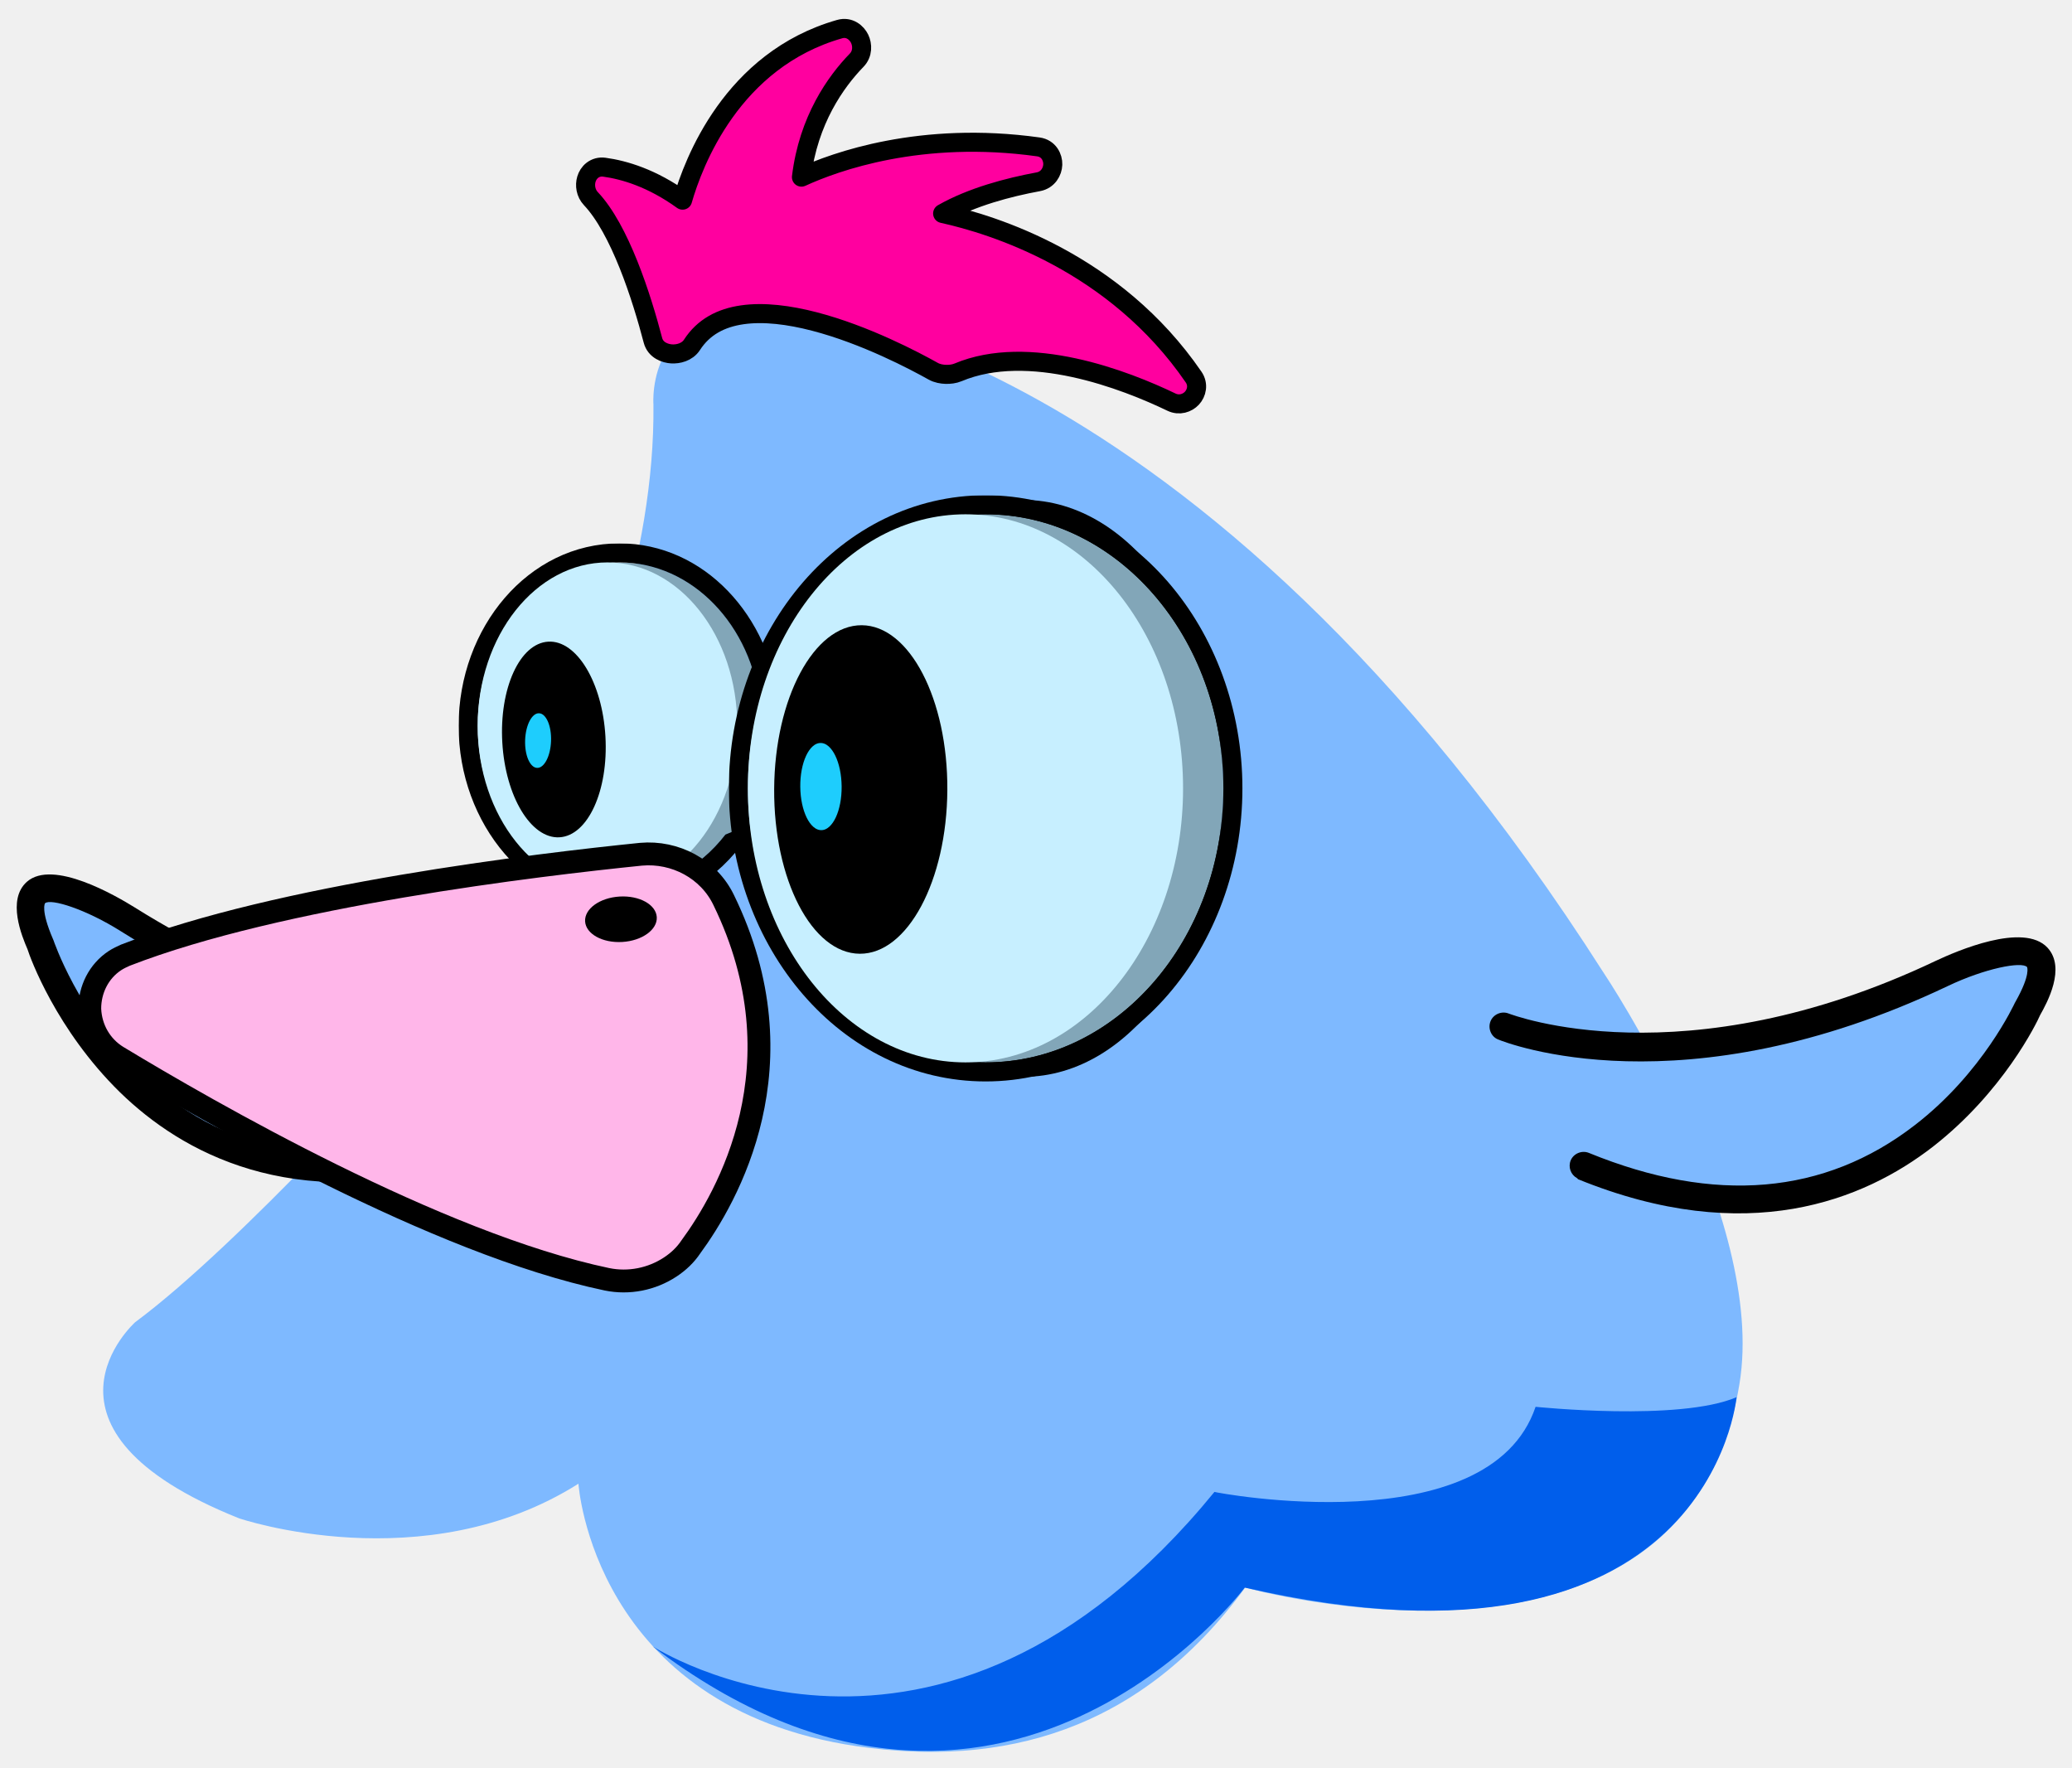
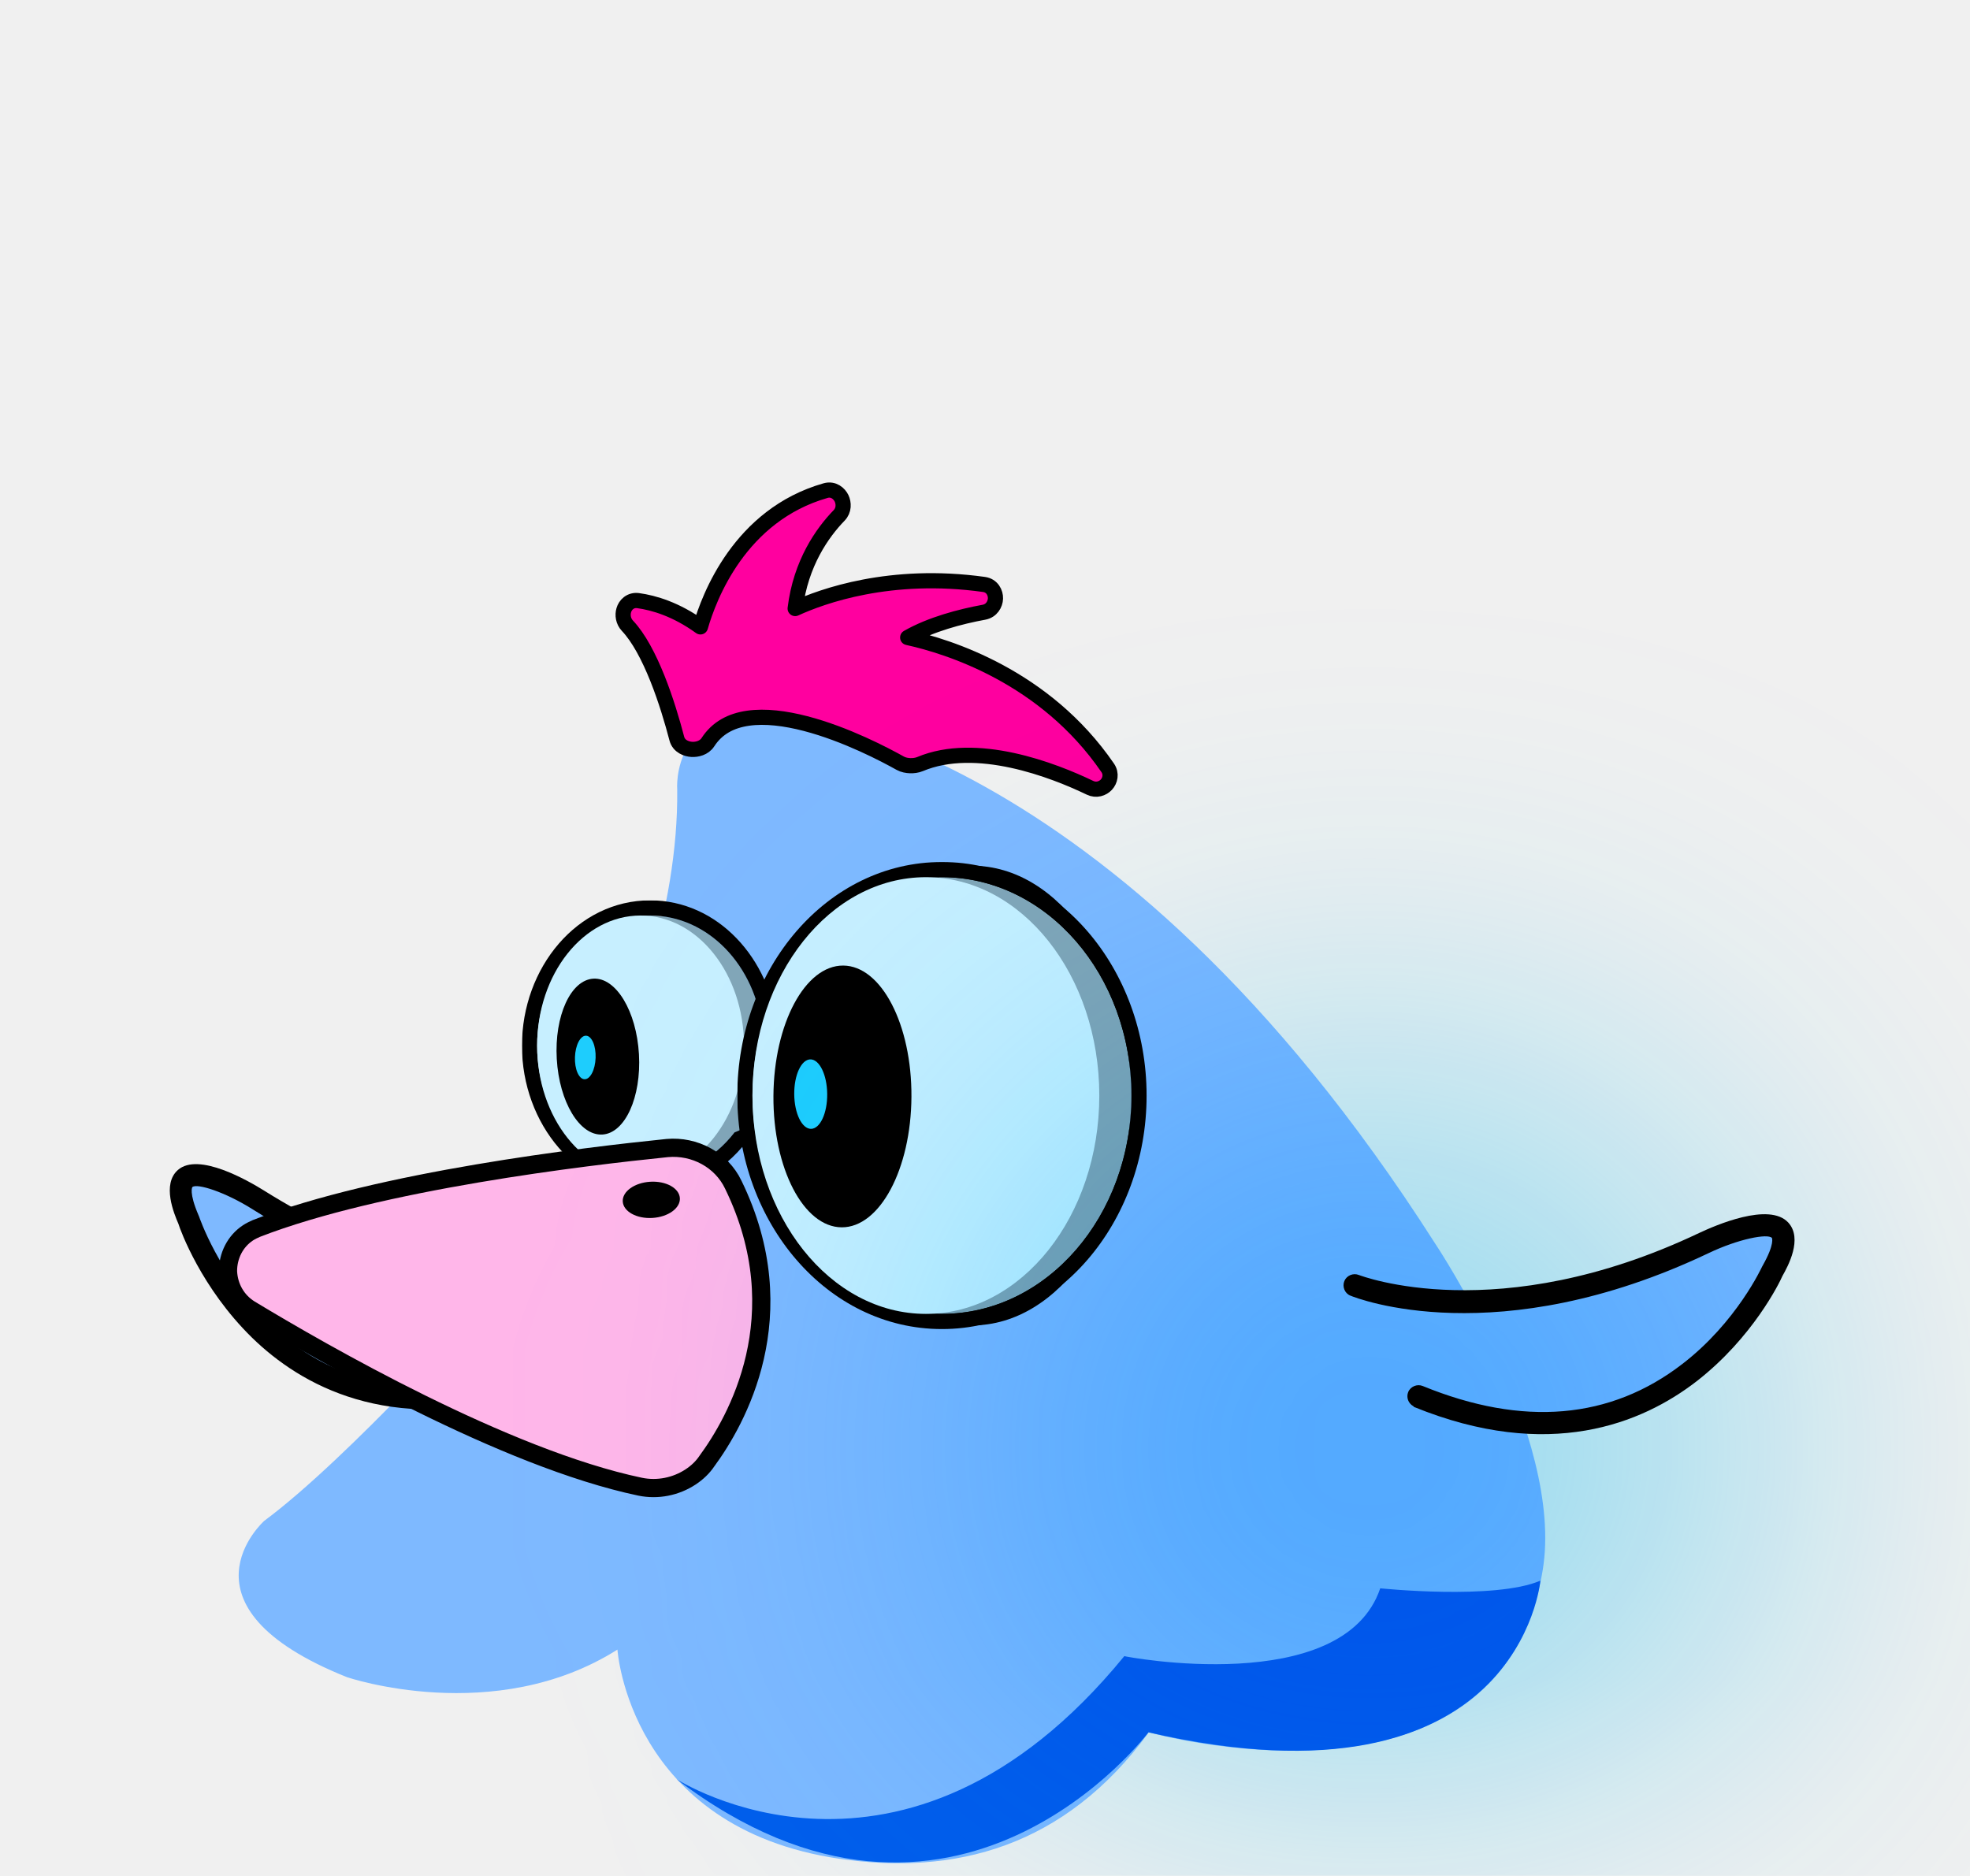
- <svg xmlns="http://www.w3.org/2000/svg" width="544" height="464" viewBox="0 0 544 464" fill="none">
-   <path d="M171.56 106.153C171.56 106.153 169.161 77.376 205.638 80.91C205.638 80.91 314.183 87.978 421.088 255.467C421.088 255.467 464.002 319.332 456.681 363.381C442.419 449.334 326.931 416.771 326.931 416.771C299.164 454.761 262.94 463.975 224.949 458.422C155.656 448.198 151.87 389.508 151.87 389.508C111.355 415.13 62.761 398.595 62.761 398.595C4.071 375.119 35.499 347.099 35.499 347.099C63.266 326.526 109.209 275.03 109.209 275.03C109.209 275.03 172.443 185.417 171.56 106.153Z" fill="#7EB9FF" />
-   <path d="M403.165 369.321C403.165 369.321 440.904 373.234 455.924 366.797C455.924 366.797 449.108 444.798 326.805 416.778C326.805 416.778 262.94 501.974 171.307 432.177C171.307 432.177 246.153 480.644 318.853 391.661C318.853 391.788 390.922 405.545 403.165 369.321Z" fill="#005EEB" />
-   <path d="M171.431 89.356C172.118 91.982 174.707 92.808 176.328 92.907C178.003 93.011 180.403 92.5 181.684 90.521C184.719 85.83 189.296 83.445 194.889 82.641C200.555 81.828 207.15 82.668 213.828 84.403C227.172 87.869 240.097 94.703 245.031 97.464C246.065 98.042 247.298 98.247 248.312 98.279C249.341 98.311 250.53 98.178 251.544 97.752C260.742 93.893 271.635 94.303 281.943 96.528C292.209 98.743 301.59 102.694 307.56 105.566C309.62 106.557 311.732 105.831 312.943 104.523C314.173 103.195 314.732 100.961 313.378 98.986C292.703 68.815 260.707 58.954 247.486 56.049C255.133 51.694 264.811 49.155 272.602 47.721C275.147 47.252 276.345 45.046 276.405 43.196C276.468 41.313 275.343 38.944 272.614 38.563C241.774 34.26 219.257 42.442 210.418 46.5C212.248 31.473 219.46 21.431 224.905 15.815C226.571 14.097 226.443 11.74 225.702 10.19C224.953 8.622 223.04 6.904 220.443 7.644C192.132 15.716 182.008 42.785 179.21 52.544C171.2 46.76 163.894 44.605 158.65 43.892C157.497 43.735 156.401 44.032 155.532 44.7C154.707 45.335 154.213 46.201 153.964 47.032C153.484 48.635 153.752 50.686 155.148 52.162C158.886 56.111 162.231 62.508 165.038 69.527C167.821 76.484 169.975 83.792 171.431 89.356Z" fill="#FF009F" stroke="black" stroke-width="5" stroke-linejoin="round" />
-   <path d="M144.632 268.189C144.632 268.189 97.6 281.566 33.472 241.269C33.472 241.269 -1.848 219.019 10.422 247.824C10.422 247.824 36.031 326.126 120.516 302.015" fill="#7EB9FF" />
-   <path d="M121.985 305.433C123.638 304.721 124.533 302.854 124.02 301.054C123.457 299.141 121.4 298.005 119.539 298.537C85.918 308.161 57.963 302.412 36.578 281.573C20.42 265.894 14.085 246.93 14.036 246.816C13.987 246.702 13.938 246.589 13.889 246.475C10.61 238.86 11.823 237.125 11.823 237.125C13.342 235.797 22.563 238.699 31.708 244.462C96.522 285.138 143.688 272.377 145.77 271.75C147.631 271.218 148.698 269.142 148.135 267.229C147.573 265.315 145.516 264.18 143.654 264.712C143.054 264.835 97.211 277.026 35.446 238.272C30.451 235.168 13.861 225.469 7.05 231.5C1.757 236.204 5.758 245.799 7.226 249.209C7.886 251.35 14.76 270.352 31.481 286.731C47.688 302.524 76.423 318.581 121.703 305.689C121.764 305.528 121.875 305.481 121.985 305.433Z" fill="black" />
-   <path d="M394.792 269.442C394.792 269.442 441.029 288.263 509.885 255.482C509.885 255.482 547.815 237.372 532.546 264.705C532.546 264.705 498.874 339.909 415.823 306.017" fill="#7EB9FF" />
-   <path d="M413.998 309.263C412.397 308.36 411.677 306.391 412.375 304.654C413.134 302.809 415.327 301.914 417.157 302.662C450.203 316.177 479.047 313.686 502.743 295.365C520.641 281.589 528.93 263.39 528.991 263.282C529.052 263.174 529.113 263.066 529.174 262.959C533.245 255.736 532.191 253.863 532.191 253.863C530.786 252.361 521.173 254.187 511.352 258.878C441.765 291.958 395.33 273.736 393.287 272.868C391.457 272.12 390.585 269.924 391.343 268.079C392.102 266.233 394.295 265.339 396.125 266.086C396.72 266.28 441.873 283.779 508.186 252.263C513.546 249.745 531.286 241.988 537.577 248.802C542.462 254.113 537.464 263.229 535.641 266.463C534.761 268.523 525.922 286.697 507.386 301.108C489.427 314.992 458.772 327.685 414.258 309.551C414.212 309.383 414.105 309.323 413.998 309.263Z" fill="black" />
-   <ellipse cx="268.665" cy="206.968" rx="52.38" ry="75.73" fill="black" />
-   <mask id="path-9-outside-1_2305_29" maskUnits="userSpaceOnUse" x="120.41" y="142.645" width="115" height="96" fill="black">
-     <rect fill="white" x="120.41" y="142.645" width="115" height="96" />
-     <path fill-rule="evenodd" clip-rule="evenodd" d="M190.454 219.093C183.635 227.915 173.702 233.471 162.644 233.471C142.08 233.471 125.41 214.258 125.41 190.558C125.41 166.858 142.08 147.645 162.644 147.645C181.74 147.645 197.479 164.213 199.628 185.558C201.234 188.129 203.378 190.253 206.189 191.19C207.716 191.699 209.269 192.131 210.8 192.497C212.23 192.838 212.3 196.482 210.85 196.724C209.625 196.928 209.481 198.638 210.655 199.046C217.776 201.523 227.27 204.886 228.907 205.705C231.432 206.967 228.907 210.754 216.917 210.123C211.222 209.823 206.579 209.805 203.307 209.884C201.728 209.922 201.211 211.853 202.525 212.729C203.81 213.585 203.36 215.588 201.835 215.832C199.166 216.26 196.399 216.751 195.46 217.064C194.913 217.247 192.98 218.038 190.454 219.093Z" />
-   </mask>
-   <path fill-rule="evenodd" clip-rule="evenodd" d="M190.454 219.093C183.635 227.915 173.702 233.471 162.644 233.471C142.08 233.471 125.41 214.258 125.41 190.558C125.41 166.858 142.08 147.645 162.644 147.645C181.74 147.645 197.479 164.213 199.628 185.558C201.234 188.129 203.378 190.253 206.189 191.19C207.716 191.699 209.269 192.131 210.8 192.497C212.23 192.838 212.3 196.482 210.85 196.724C209.625 196.928 209.481 198.638 210.655 199.046C217.776 201.523 227.27 204.886 228.907 205.705C231.432 206.967 228.907 210.754 216.917 210.123C211.222 209.823 206.579 209.805 203.307 209.884C201.728 209.922 201.211 211.853 202.525 212.729C203.81 213.585 203.36 215.588 201.835 215.832C199.166 216.26 196.399 216.751 195.46 217.064C194.913 217.247 192.98 218.038 190.454 219.093Z" fill="#82A6B8" />
-   <path d="M190.454 219.093L188.527 214.479C187.727 214.813 187.028 215.349 186.498 216.035L190.454 219.093ZM199.628 185.558L194.653 186.059C194.73 186.823 194.981 187.558 195.388 188.209L199.628 185.558ZM206.189 191.19L204.607 195.934L204.607 195.934L206.189 191.19ZM210.8 192.497L211.961 187.633L210.8 192.497ZM210.85 196.724L211.672 201.656L211.672 201.656L210.85 196.724ZM210.655 199.046L212.297 194.323L212.297 194.323L210.655 199.046ZM228.907 205.705L226.671 210.177L226.671 210.177L228.907 205.705ZM216.917 210.123L216.654 215.116L216.917 210.123ZM203.307 209.884L203.186 204.885L203.307 209.884ZM202.525 212.729L199.751 216.889H199.751L202.525 212.729ZM201.835 215.832L201.043 210.895L201.043 210.895L201.835 215.832ZM195.46 217.064L197.041 221.808H197.041L195.46 217.064ZM186.498 216.035C180.487 223.811 171.941 228.471 162.644 228.471V238.471C175.463 238.471 186.782 232.019 194.41 222.15L186.498 216.035ZM162.644 228.471C145.485 228.471 130.41 212.187 130.41 190.558H120.41C120.41 216.33 138.676 238.471 162.644 238.471V228.471ZM130.41 190.558C130.41 168.929 145.485 152.645 162.644 152.645V142.645C138.676 142.645 120.41 164.786 120.41 190.558H130.41ZM162.644 152.645C178.597 152.645 192.699 166.652 194.653 186.059L204.602 185.058C202.259 161.775 184.884 142.645 162.644 142.645V152.645ZM207.77 186.447C206.436 186.002 205.106 184.89 203.867 182.908L195.388 188.209C197.363 191.368 200.32 194.505 204.607 195.934L207.77 186.447ZM211.961 187.633C210.55 187.297 209.14 186.903 207.77 186.447L204.607 195.934C206.292 196.495 207.987 196.966 209.64 197.36L211.961 187.633ZM211.672 201.656C214.292 201.219 215.645 199.303 216.199 198.096C216.765 196.864 216.92 195.591 216.905 194.571C216.889 193.54 216.692 192.313 216.14 191.14C215.621 190.036 214.389 188.213 211.961 187.633L209.64 197.36C207.926 196.951 207.24 195.712 207.09 195.395C206.909 195.008 206.907 194.771 206.906 194.724C206.905 194.688 206.895 194.393 207.112 193.923C207.316 193.478 208.133 192.108 210.028 191.792L211.672 201.656ZM212.297 194.323C215.996 195.61 215.574 201.006 211.672 201.656L210.028 191.792C203.675 192.851 202.966 201.665 209.012 203.768L212.297 194.323ZM231.143 201.233C229.991 200.657 226.839 199.488 223.536 198.295C220.041 197.032 215.866 195.565 212.297 194.323L209.012 203.768C212.564 205.004 216.697 206.457 220.139 207.7C221.861 208.322 223.393 208.886 224.586 209.34C225.183 209.567 225.678 209.761 226.059 209.916C226.25 209.994 226.401 210.057 226.514 210.107C226.636 210.16 226.68 210.181 226.671 210.177L231.143 201.233ZM216.654 215.116C222.967 215.448 227.755 214.706 230.815 212.977C232.228 212.178 234.365 210.521 234.742 207.671C235.191 204.271 232.888 202.105 231.143 201.233L226.671 210.177C226.189 209.936 224.517 208.716 224.828 206.362C225.066 204.557 226.296 204.044 225.895 204.271C225.327 204.592 222.857 205.428 217.18 205.129L216.654 215.116ZM203.428 214.882C206.573 214.806 211.088 214.823 216.654 215.116L217.18 205.129C211.356 204.823 206.585 204.803 203.186 204.885L203.428 214.882ZM205.298 208.569C206.482 209.358 207.042 210.886 206.656 212.305C206.26 213.758 204.933 214.846 203.428 214.882L203.186 204.885C200.102 204.96 197.727 207.032 197.006 209.679C196.296 212.292 197.253 215.224 199.751 216.889L205.298 208.569ZM202.627 220.769C208.551 219.819 210.443 211.999 205.298 208.569L199.751 216.889C197.176 215.172 198.169 211.356 201.043 210.895L202.627 220.769ZM197.041 221.808C197.024 221.814 197.168 221.769 197.567 221.68C197.926 221.6 198.384 221.507 198.925 221.405C200.005 221.201 201.314 220.98 202.627 220.769L201.043 210.895C199.688 211.113 198.279 211.351 197.073 211.578C195.99 211.782 194.725 212.039 193.879 212.321L197.041 221.808ZM192.382 223.706C193.638 223.181 194.736 222.727 195.581 222.384C196.004 222.212 196.353 222.072 196.622 221.967C196.756 221.915 196.861 221.874 196.941 221.845C197.027 221.812 197.054 221.803 197.041 221.808L193.879 212.321C193.107 212.578 190.938 213.472 188.527 214.479L192.382 223.706Z" fill="black" mask="url(#path-9-outside-1_2305_29)" />
-   <ellipse cx="159.488" cy="190.558" rx="34.078" ry="42.913" fill="#C7EFFF" />
-   <ellipse cx="145.417" cy="194.13" rx="13.56" ry="25.722" transform="rotate(-3.28478 145.417 194.13)" fill="black" />
-   <path d="M140.983 202.586C142.533 202.641 143.682 201.393 144.387 200.033C145.131 198.599 145.601 196.668 145.676 194.574C145.75 192.48 145.418 190.521 144.777 189.038C144.17 187.632 143.113 186.305 141.563 186.25C140.014 186.195 138.865 187.443 138.159 188.803C137.415 190.237 136.945 192.168 136.871 194.262C136.797 196.356 137.129 198.315 137.769 199.798C138.377 201.204 139.434 202.531 140.983 202.586Z" fill="#1ECDFD" stroke="black" stroke-width="2" />
-   <path d="M159.336 335.838L159.349 335.84C165.108 337.025 171.114 335.819 175.978 332.614C178.128 331.198 179.976 329.443 181.34 327.398C190.915 314.367 211.064 279.504 190.02 236.317C186.093 228.103 177.263 223.46 168.295 224.256L168.276 224.258L168.257 224.26C141.216 227.012 73.419 235.023 32.98 250.733L32.915 250.758L32.851 250.787C32.103 251.118 31.054 251.603 30.164 252.19C25.929 254.979 23.55 259.78 23.567 264.838L23.568 264.904L23.571 264.97C23.814 270.081 26.429 274.694 30.789 277.389L30.802 277.397L30.814 277.405C42.743 284.618 63.742 296.875 87.283 308.493C110.778 320.088 137.003 331.146 159.336 335.838Z" fill="#FFB6E9" stroke="black" stroke-width="6" />
-   <path d="M172.435 240.767C172.239 237.474 167.868 235.054 162.672 235.363C157.477 235.672 153.423 238.592 153.619 241.885C153.814 245.178 158.185 247.597 163.381 247.289C168.577 246.98 172.63 244.06 172.435 240.767Z" fill="black" />
-   <mask id="path-16-outside-2_2305_29" maskUnits="userSpaceOnUse" x="191.351" y="130.016" width="135" height="154" fill="black">
-     <rect fill="white" x="191.351" y="130.016" width="135" height="154" />
-     <path d="M321.193 206.959C321.193 246.692 293.246 278.902 258.772 278.902C224.298 278.902 196.351 246.692 196.351 206.959C196.351 167.226 224.298 135.016 258.772 135.016C293.246 135.016 321.193 167.226 321.193 206.959Z" />
-   </mask>
-   <path d="M321.193 206.959C321.193 246.692 293.246 278.902 258.772 278.902C224.298 278.902 196.351 246.692 196.351 206.959C196.351 167.226 224.298 135.016 258.772 135.016C293.246 135.016 321.193 167.226 321.193 206.959Z" fill="#82A6B8" />
-   <path d="M316.193 206.959C316.193 244.62 289.842 273.902 258.772 273.902V283.902C296.651 283.902 326.193 248.763 326.193 206.959H316.193ZM258.772 273.902C227.702 273.902 201.351 244.62 201.351 206.959H191.351C191.351 248.763 220.893 283.902 258.772 283.902V273.902ZM201.351 206.959C201.351 169.297 227.702 140.016 258.772 140.016V130.016C220.893 130.016 191.351 165.154 191.351 206.959H201.351ZM258.772 140.016C289.842 140.016 316.193 169.297 316.193 206.959H326.193C326.193 165.154 296.651 130.016 258.772 130.016V140.016Z" fill="black" mask="url(#path-16-outside-2_2305_29)" />
-   <ellipse cx="253.482" cy="206.959" rx="57.131" ry="71.943" fill="#C7EFFF" />
-   <ellipse cx="225.989" cy="207.258" rx="22.733" ry="43.123" transform="rotate(0.341672 225.989 207.258)" fill="black" />
-   <path d="M215.661 218.93C217.771 218.91 219.363 217.129 220.366 214.963C221.404 212.721 222.002 209.703 221.971 206.429C221.939 203.156 221.282 200.15 220.201 197.929C219.157 195.783 217.53 194.033 215.42 194.053C213.311 194.073 211.718 195.855 210.715 198.02C209.678 200.262 209.079 203.281 209.111 206.554C209.142 209.827 209.799 212.834 210.88 215.055C211.924 217.201 213.551 218.951 215.661 218.93Z" fill="#1ECDFD" stroke="black" stroke-width="2" />
+ <svg xmlns="http://www.w3.org/2000/svg" width="649" height="618" viewBox="0 0 649 618" fill="none">
+   <g clip-path="url(#clip0_2591_501)">
+     <path d="M223.103 260.153C223.103 260.153 220.705 231.376 257.181 234.91C257.181 234.91 365.727 241.978 472.632 409.467C472.632 409.467 515.545 473.332 508.224 517.381C493.962 603.334 378.474 570.771 378.474 570.771C350.707 608.761 314.483 617.975 276.492 612.422C207.2 602.198 203.413 543.508 203.413 543.508C162.898 569.13 114.305 552.595 114.305 552.595C55.614 529.119 87.042 501.099 87.042 501.099C114.81 480.526 160.752 429.03 160.752 429.03C160.752 429.03 223.986 339.417 223.103 260.153Z" fill="#7EB9FF" />
+     <path d="M454.709 523.321C454.709 523.321 492.447 527.234 507.467 520.797C507.467 520.797 500.651 598.798 378.348 570.778C378.348 570.778 314.483 655.974 222.85 586.177C222.85 586.177 297.696 634.644 370.396 545.661C370.396 545.788 442.466 559.545 454.709 523.321Z" fill="#005EEB" />
+     <path d="M222.974 243.356C223.661 245.982 226.251 246.808 227.871 246.907C229.546 247.011 231.946 246.5 233.227 244.521C236.263 239.83 240.84 237.445 246.432 236.642C252.099 235.828 258.693 236.668 265.371 238.403C278.716 241.869 291.64 248.703 296.574 251.464C297.608 252.042 298.841 252.247 299.856 252.279C300.884 252.312 302.073 252.178 303.088 251.752C312.285 247.893 323.179 248.303 333.486 250.528C343.752 252.743 353.133 256.694 359.104 259.566C361.164 260.557 363.275 259.831 364.486 258.523C365.717 257.195 366.275 254.961 364.921 252.986C344.247 222.815 312.25 212.954 299.029 210.049C306.676 205.694 316.355 203.155 324.145 201.721C326.691 201.252 327.888 199.046 327.949 197.196C328.011 195.313 326.886 192.944 324.157 192.563C293.317 188.26 270.8 196.442 261.961 200.5C263.791 185.473 271.003 175.431 276.448 169.815C278.114 168.097 277.986 165.74 277.245 164.19C276.496 162.622 274.584 160.904 271.987 161.644C243.676 169.716 233.552 196.785 230.753 206.544C222.743 200.76 215.437 198.604 210.193 197.892C209.04 197.735 207.944 198.032 207.076 198.7C206.25 199.335 205.756 200.201 205.508 201.032C205.027 202.635 205.295 204.686 206.691 206.162C210.429 210.111 213.774 216.508 216.581 223.527C219.364 230.484 221.518 237.792 222.974 243.356Z" fill="#FF009F" stroke="black" stroke-width="5" stroke-linejoin="round" />
+     <path d="M196.175 422.189C196.175 422.189 149.144 435.566 85.016 395.269C85.016 395.269 49.695 373.019 61.965 401.824C61.965 401.824 87.574 480.126 172.059 456.015" fill="#7EB9FF" />
+     <path d="M173.528 459.433C175.182 458.721 176.076 456.854 175.563 455.054C175 453.141 172.944 452.005 171.082 452.537C137.462 462.161 109.506 456.412 88.121 435.573C71.963 419.894 65.628 400.93 65.579 400.816C65.53 400.702 65.481 400.589 65.432 400.475C62.153 392.86 63.367 391.125 63.367 391.125C64.886 389.797 74.106 392.699 83.251 398.462C148.065 439.138 195.231 426.377 197.313 425.75C199.175 425.218 200.241 423.142 199.678 421.229C199.116 419.315 197.059 418.18 195.197 418.712C194.597 418.835 148.754 431.026 86.989 392.272C81.994 389.168 65.405 379.469 58.593 385.5C53.301 390.204 57.301 399.799 58.769 403.209C59.429 405.35 66.303 424.352 83.024 440.731C99.231 456.524 127.966 472.581 173.246 459.689C173.308 459.528 173.418 459.481 173.528 459.433Z" fill="black" />
+     <path d="M446.335 423.442C446.335 423.442 492.573 442.263 561.428 409.482C561.428 409.482 599.358 391.372 584.09 418.705C584.09 418.705 550.418 493.909 467.367 460.017" fill="#7EB9FF" />
+     <path d="M465.542 463.263C463.94 462.36 463.22 460.391 463.919 458.654C464.677 456.809 466.87 455.914 468.7 456.662C501.747 470.177 530.59 467.686 554.287 449.365C572.184 435.589 580.474 417.39 580.535 417.282C580.595 417.174 580.656 417.066 580.717 416.959C584.789 409.736 583.734 407.863 583.734 407.863C582.329 406.361 572.717 408.187 562.895 412.878C493.309 445.958 446.874 427.736 444.83 426.868C443 426.12 442.128 423.924 442.887 422.079C443.646 420.233 445.839 419.339 447.669 420.086C448.263 420.28 493.416 437.779 559.73 406.263C565.089 403.745 582.83 395.988 589.12 402.802C594.006 408.113 589.008 417.229 587.184 420.463C586.304 422.523 577.466 440.697 558.929 455.108C540.971 468.992 510.316 481.685 465.801 463.551C465.755 463.383 465.649 463.323 465.542 463.263Z" fill="black" />
+     <ellipse cx="320.209" cy="360.968" rx="52.38" ry="75.73" fill="black" />
+     <mask id="path-9-outside-1_2591_501" maskUnits="userSpaceOnUse" x="171.953" y="296.645" width="115" height="96" fill="black">
+       <rect fill="white" x="171.953" y="296.645" width="115" height="96" />
+       <path fill-rule="evenodd" clip-rule="evenodd" d="M241.997 373.093C235.178 381.915 225.245 387.471 214.187 387.471C193.623 387.471 176.953 368.258 176.953 344.558C176.953 320.858 193.623 301.645 214.187 301.645C233.283 301.645 249.022 318.213 251.171 339.558C252.777 342.129 254.921 344.253 257.732 345.19C259.259 345.699 260.812 346.131 262.344 346.497C263.773 346.838 263.843 350.482 262.394 350.724C261.168 350.928 261.024 352.638 262.198 353.046C269.319 355.523 278.813 358.886 280.451 359.705C282.975 360.967 280.451 364.754 268.46 364.123C262.765 363.823 258.122 363.805 254.85 363.884C253.271 363.922 252.754 365.853 254.068 366.729C255.353 367.585 254.903 369.588 253.379 369.832C250.71 370.26 247.943 370.751 247.003 371.064C246.457 371.247 244.523 372.038 241.997 373.093Z" />
+     </mask>
+     <path fill-rule="evenodd" clip-rule="evenodd" d="M241.997 373.093C235.178 381.915 225.245 387.471 214.187 387.471C193.623 387.471 176.953 368.258 176.953 344.558C176.953 320.858 193.623 301.645 214.187 301.645C233.283 301.645 249.022 318.213 251.171 339.558C252.777 342.129 254.921 344.253 257.732 345.19C259.259 345.699 260.812 346.131 262.344 346.497C263.773 346.838 263.843 350.482 262.394 350.724C261.168 350.928 261.024 352.638 262.198 353.046C269.319 355.523 278.813 358.886 280.451 359.705C282.975 360.967 280.451 364.754 268.46 364.123C262.765 363.823 258.122 363.805 254.85 363.884C253.271 363.922 252.754 365.853 254.068 366.729C255.353 367.585 254.903 369.588 253.379 369.832C250.71 370.26 247.943 370.751 247.003 371.064C246.457 371.247 244.523 372.038 241.997 373.093Z" fill="#82A6B8" />
+     <path d="M241.997 373.093L240.07 368.479C239.27 368.813 238.571 369.349 238.041 370.035L241.997 373.093ZM251.171 339.558L246.196 340.059C246.273 340.823 246.524 341.558 246.931 342.209L251.171 339.558ZM257.732 345.19L256.151 349.934L256.151 349.934L257.732 345.19ZM262.344 346.497L263.504 341.633L262.344 346.497ZM262.394 350.724L263.216 355.656L263.216 355.656L262.394 350.724ZM262.198 353.046L263.84 348.323L263.84 348.323L262.198 353.046ZM280.451 359.705L278.215 364.177L278.215 364.177L280.451 359.705ZM268.46 364.123L268.197 369.116L268.46 364.123ZM254.85 363.884L254.73 358.885L254.85 363.884ZM254.068 366.729L251.295 370.889H251.295L254.068 366.729ZM253.379 369.832L252.587 364.895L252.587 364.895L253.379 369.832ZM247.003 371.064L248.585 375.808H248.585L247.003 371.064ZM238.041 370.035C232.031 377.811 223.484 382.471 214.187 382.471V392.471C227.007 392.471 238.325 386.019 245.953 376.15L238.041 370.035ZM214.187 382.471C197.028 382.471 181.953 366.187 181.953 344.558H171.953C171.953 370.33 190.219 392.471 214.187 392.471V382.471ZM181.953 344.558C181.953 322.929 197.028 306.645 214.187 306.645V296.645C190.219 296.645 171.953 318.786 171.953 344.558H181.953ZM214.187 306.645C230.14 306.645 244.242 320.652 246.196 340.059L256.146 339.058C253.802 315.775 236.427 296.645 214.187 296.645V306.645ZM259.313 340.447C257.979 340.002 256.649 338.89 255.411 336.908L246.931 342.209C248.906 345.368 251.863 348.505 256.151 349.934L259.313 340.447ZM263.504 341.633C262.093 341.297 260.683 340.903 259.313 340.447L256.151 349.934C257.835 350.495 259.53 350.966 261.184 351.36L263.504 341.633ZM263.216 355.656C265.836 355.219 267.188 353.303 267.742 352.096C268.308 350.864 268.463 349.591 268.448 348.571C268.432 347.54 268.235 346.313 267.683 345.14C267.164 344.036 265.932 342.213 263.504 341.633L261.184 351.36C259.47 350.951 258.783 349.712 258.634 349.395C258.452 349.008 258.45 348.771 258.449 348.724C258.448 348.688 258.439 348.393 258.655 347.923C258.859 347.478 259.677 346.108 261.572 345.792L263.216 355.656ZM263.84 348.323C267.54 349.61 267.118 355.006 263.216 355.656L261.572 345.792C255.219 346.851 254.509 355.665 260.555 357.768L263.84 348.323ZM282.687 355.233C281.534 354.657 278.382 353.488 275.079 352.295C271.584 351.032 267.409 349.565 263.84 348.323L260.555 357.768C264.108 359.004 268.24 360.457 271.682 361.7C273.405 362.322 274.937 362.886 276.129 363.34C276.726 363.567 277.221 363.761 277.603 363.916C277.793 363.994 277.944 364.057 278.057 364.107C278.179 364.16 278.223 364.181 278.215 364.177L282.687 355.233ZM268.197 369.116C274.51 369.448 279.298 368.706 282.359 366.977C283.772 366.178 285.909 364.521 286.285 361.671C286.734 358.271 284.432 356.105 282.687 355.233L278.215 364.177C277.732 363.936 276.06 362.716 276.371 360.362C276.61 358.557 277.84 358.044 277.438 358.271C276.87 358.592 274.401 359.428 268.723 359.129L268.197 369.116ZM254.971 368.882C258.116 368.806 262.631 368.823 268.197 369.116L268.723 359.129C262.899 358.823 258.129 358.803 254.73 358.885L254.971 368.882ZM256.842 362.569C258.025 363.358 258.585 364.886 258.199 366.305C257.803 367.758 256.477 368.846 254.971 368.882L254.73 358.885C251.645 358.96 249.27 361.032 248.55 363.679C247.839 366.292 248.797 369.224 251.295 370.889L256.842 362.569ZM254.171 374.769C260.094 373.819 261.987 365.999 256.842 362.569L251.295 370.889C248.719 369.172 249.712 365.356 252.587 364.895L254.171 374.769ZM248.585 375.808C248.567 375.814 248.711 375.769 249.11 375.68C249.469 375.6 249.928 375.507 250.468 375.405C251.548 375.201 252.857 374.98 254.171 374.769L252.587 364.895C251.231 365.113 249.822 365.351 248.616 365.578C247.534 365.782 246.268 366.039 245.422 366.321L248.585 375.808ZM243.925 377.706C245.181 377.181 246.279 376.727 247.124 376.384C247.547 376.212 247.896 376.072 248.165 375.967C248.299 375.915 248.405 375.874 248.484 375.845C248.571 375.812 248.598 375.803 248.585 375.808L245.422 366.321C244.65 366.578 242.481 367.472 240.07 368.479L243.925 377.706Z" fill="black" mask="url(#path-9-outside-1_2591_501)" />
+     <ellipse cx="211.032" cy="344.558" rx="34.078" ry="42.913" fill="#C7EFFF" />
+     <ellipse cx="196.96" cy="348.13" rx="13.56" ry="25.722" transform="rotate(-3.28478 196.96 348.13)" fill="black" />
+     <path d="M192.527 356.586C194.076 356.641 195.225 355.393 195.93 354.033C196.675 352.599 197.144 350.668 197.219 348.574C197.293 346.48 196.961 344.521 196.321 343.038C195.713 341.632 194.656 340.305 193.106 340.25C191.557 340.195 190.408 341.443 189.702 342.803C188.958 344.237 188.488 346.168 188.414 348.262C188.34 350.356 188.672 352.315 189.312 353.798C189.92 355.204 190.977 356.531 192.527 356.586Z" fill="#1ECDFD" stroke="black" stroke-width="2" />
+     <path d="M210.879 489.838L210.892 489.84C216.651 491.025 222.657 489.819 227.521 486.614C229.671 485.198 231.519 483.443 232.883 481.398C242.458 468.367 262.607 433.504 241.563 390.317C237.636 382.103 228.806 377.46 219.838 378.256L219.819 378.258L219.8 378.26C192.759 381.012 124.962 389.023 84.524 404.733L84.458 404.758L84.394 404.787C83.646 405.118 82.598 405.603 81.707 406.19C77.472 408.979 75.093 413.78 75.111 418.838L75.111 418.904L75.114 418.97C75.357 424.081 77.972 428.694 82.332 431.389L82.345 431.397L82.357 431.405C94.286 438.618 115.285 450.875 138.826 462.493C162.321 474.088 188.546 485.146 210.879 489.838Z" fill="#FFB6E9" stroke="black" stroke-width="6" />
+     <path d="M223.978 394.767C223.782 391.474 219.412 389.054 214.216 389.363C209.02 389.672 204.966 392.592 205.162 395.885C205.358 399.178 209.728 401.597 214.924 401.289C220.12 400.98 224.174 398.06 223.978 394.767Z" fill="black" />
+     <mask id="path-16-outside-2_2591_501" maskUnits="userSpaceOnUse" x="242.894" y="284.016" width="135" height="154" fill="black">
+       <rect fill="white" x="242.894" y="284.016" width="135" height="154" />
+       <path d="M372.736 360.959C372.736 400.692 344.789 432.902 310.315 432.902C275.841 432.902 247.894 400.692 247.894 360.959C247.894 321.226 275.841 289.016 310.315 289.016C344.789 289.016 372.736 321.226 372.736 360.959Z" />
+     </mask>
+     <path d="M372.736 360.959C372.736 400.692 344.789 432.902 310.315 432.902C275.841 432.902 247.894 400.692 247.894 360.959C247.894 321.226 275.841 289.016 310.315 289.016C344.789 289.016 372.736 321.226 372.736 360.959Z" fill="#82A6B8" />
+     <path d="M367.736 360.959C367.736 398.62 341.385 427.902 310.315 427.902V437.902C348.194 437.902 377.736 402.763 377.736 360.959H367.736ZM310.315 427.902C279.245 427.902 252.894 398.62 252.894 360.959H242.894C242.894 402.763 272.437 437.902 310.315 437.902V427.902ZM252.894 360.959C252.894 323.297 279.245 294.016 310.315 294.016V284.016C272.437 284.016 242.894 319.154 242.894 360.959H252.894ZM310.315 294.016C341.385 294.016 367.736 323.297 367.736 360.959H377.736C377.736 319.154 348.194 284.016 310.315 284.016V294.016Z" fill="black" mask="url(#path-16-outside-2_2591_501)" />
+     <ellipse cx="305.025" cy="360.959" rx="57.131" ry="71.943" fill="#C7EFFF" />
+     <ellipse cx="277.533" cy="361.258" rx="22.733" ry="43.123" transform="rotate(0.341672 277.533 361.258)" fill="black" />
+     <path d="M267.204 372.93C269.314 372.91 270.907 371.129 271.909 368.963C272.947 366.721 273.546 363.703 273.514 360.429C273.482 357.156 272.825 354.15 271.744 351.929C270.7 349.783 269.073 348.033 266.964 348.053C264.854 348.073 263.261 349.855 262.259 352.02C261.221 354.262 260.622 357.281 260.654 360.554C260.686 363.827 261.342 366.834 262.423 369.055C263.468 371.201 265.095 372.951 267.204 372.93Z" fill="#1ECDFD" stroke="black" stroke-width="2" />
+     <g style="mix-blend-mode:multiply" filter="url(#filter0_f_2591_501)">
+       <circle cx="451.175" cy="477.115" r="132.115" fill="#00C2FF" fill-opacity="0.39" />
+     </g>
+   </g>
+   <defs>
+     <filter id="filter0_f_2591_501" x="134.061" y="160" width="634.229" height="634.229" filterUnits="userSpaceOnUse" color-interpolation-filters="sRGB">
+       <feFlood flood-opacity="0" result="BackgroundImageFix" />
+       <feBlend mode="normal" in="SourceGraphic" in2="BackgroundImageFix" result="shape" />
+       <feGaussianBlur stdDeviation="92.5" result="effect1_foregroundBlur_2591_501" />
+     </filter>
+     <clipPath id="clip0_2591_501">
+       <rect width="649" height="618" fill="white" />
+     </clipPath>
+   </defs>
</svg>
